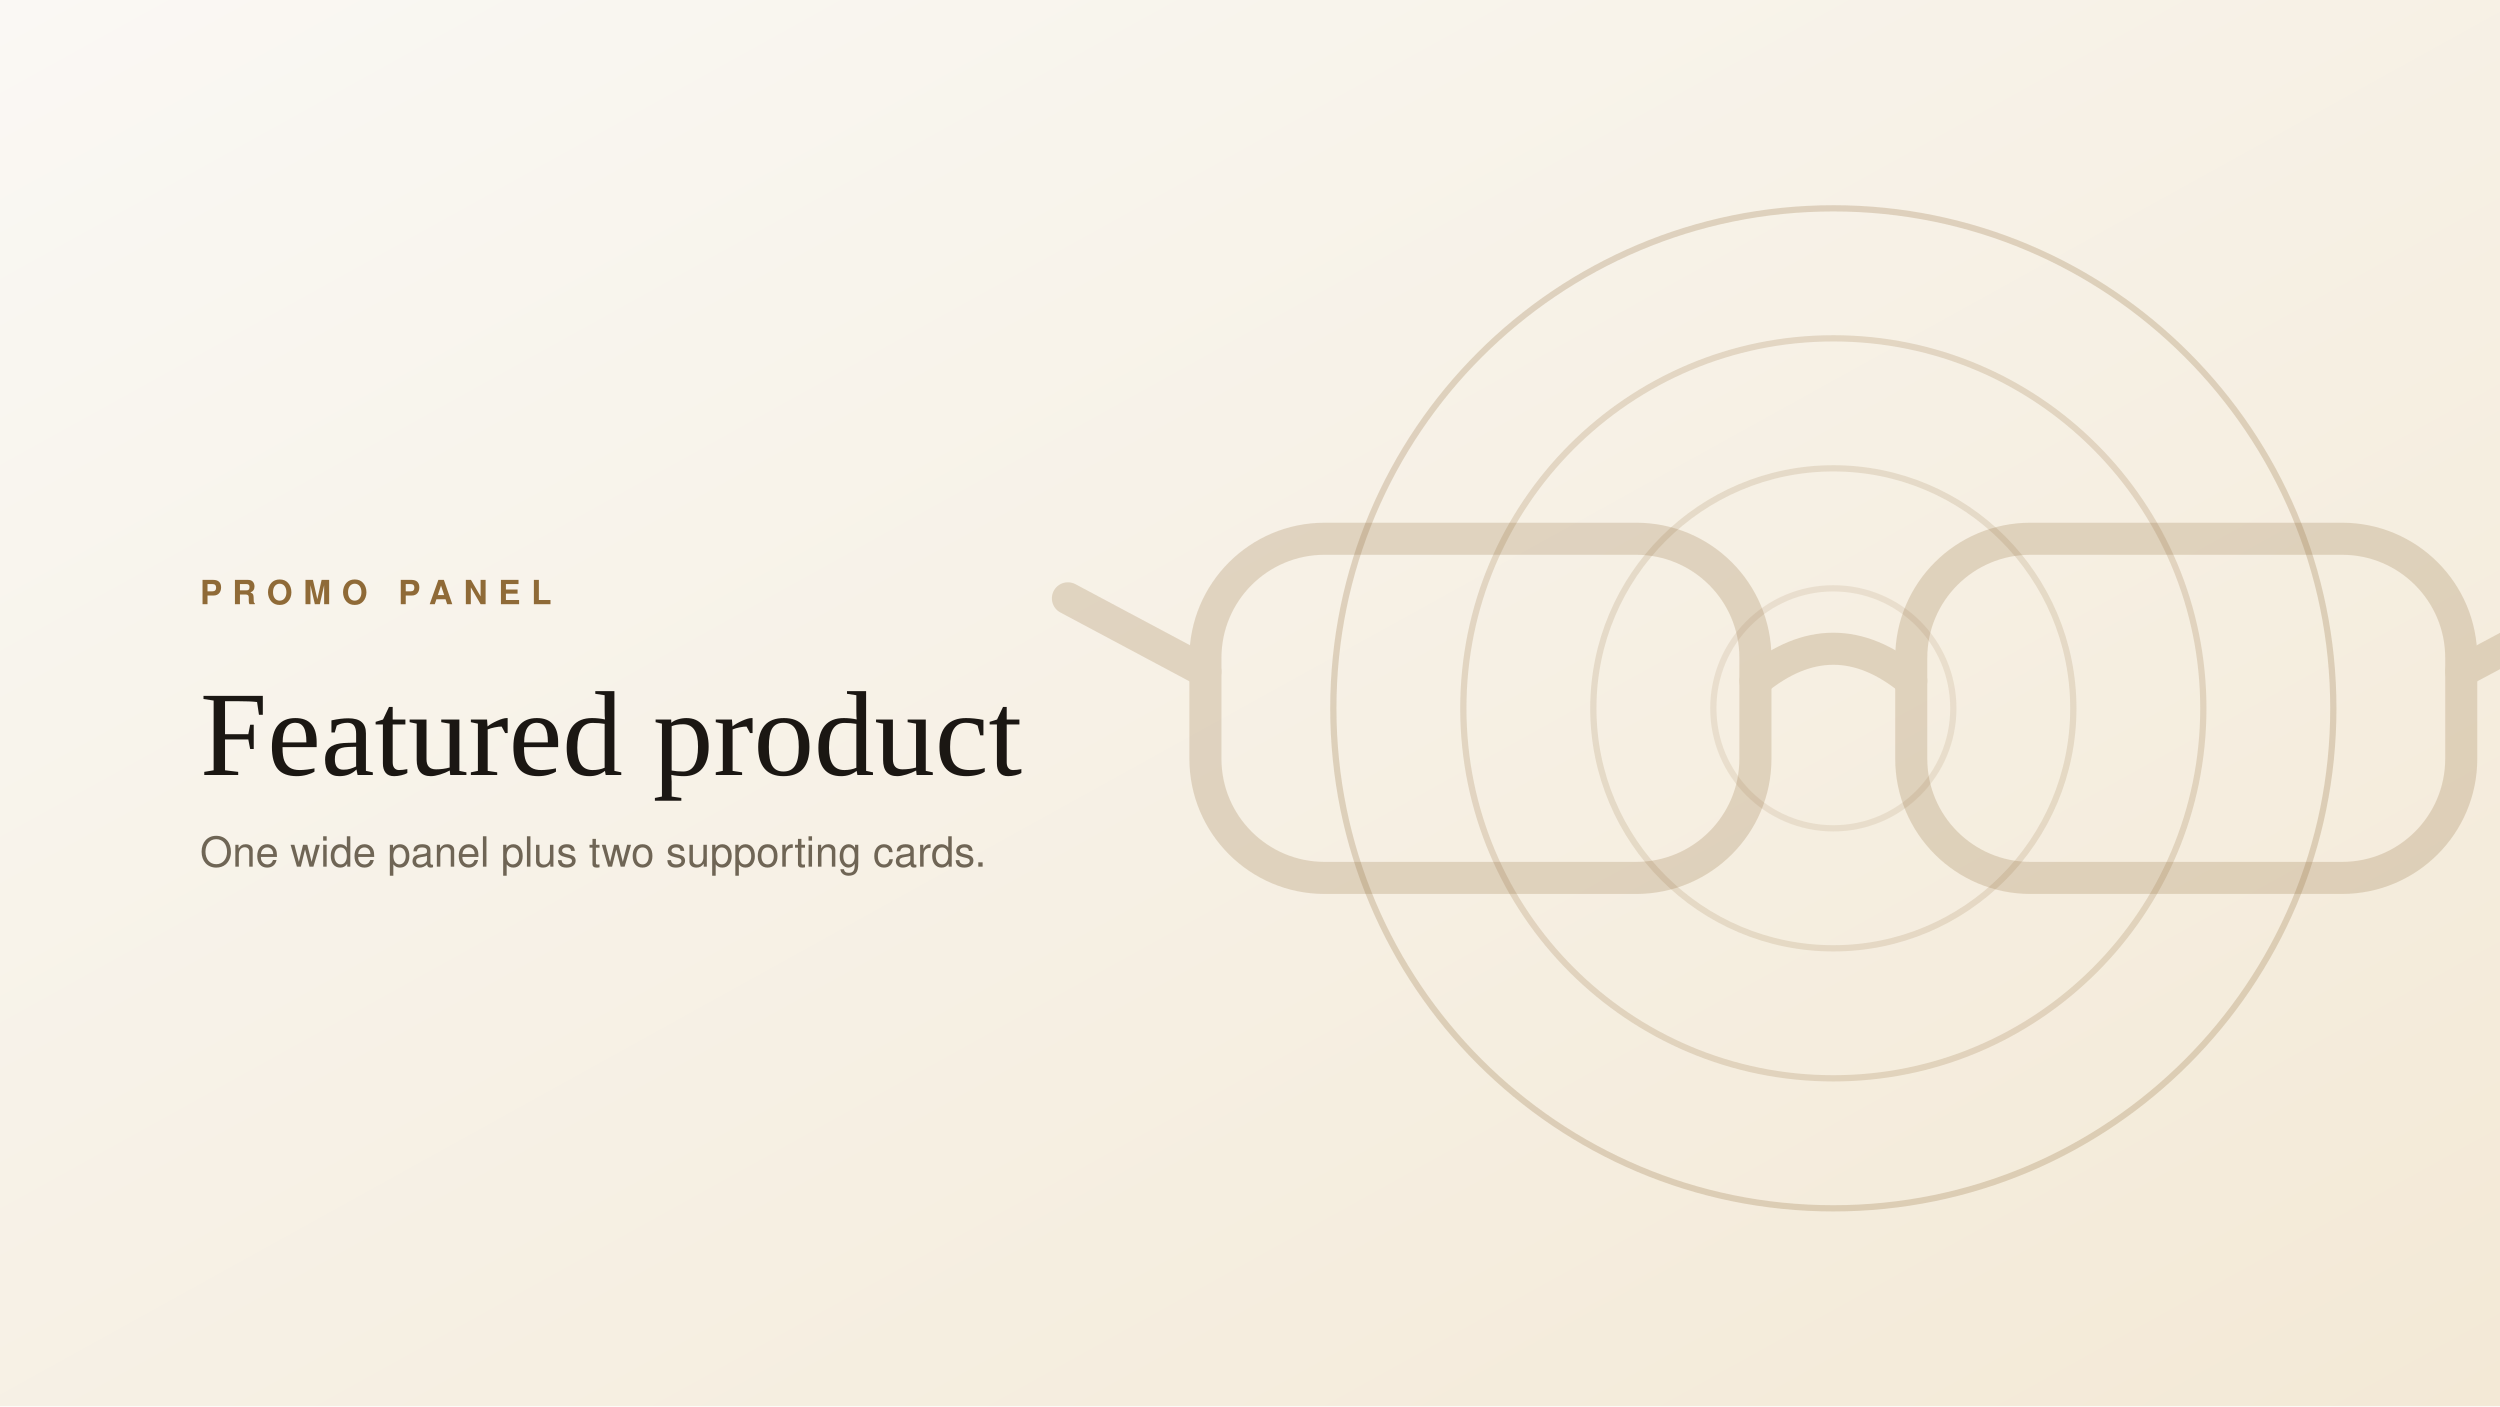
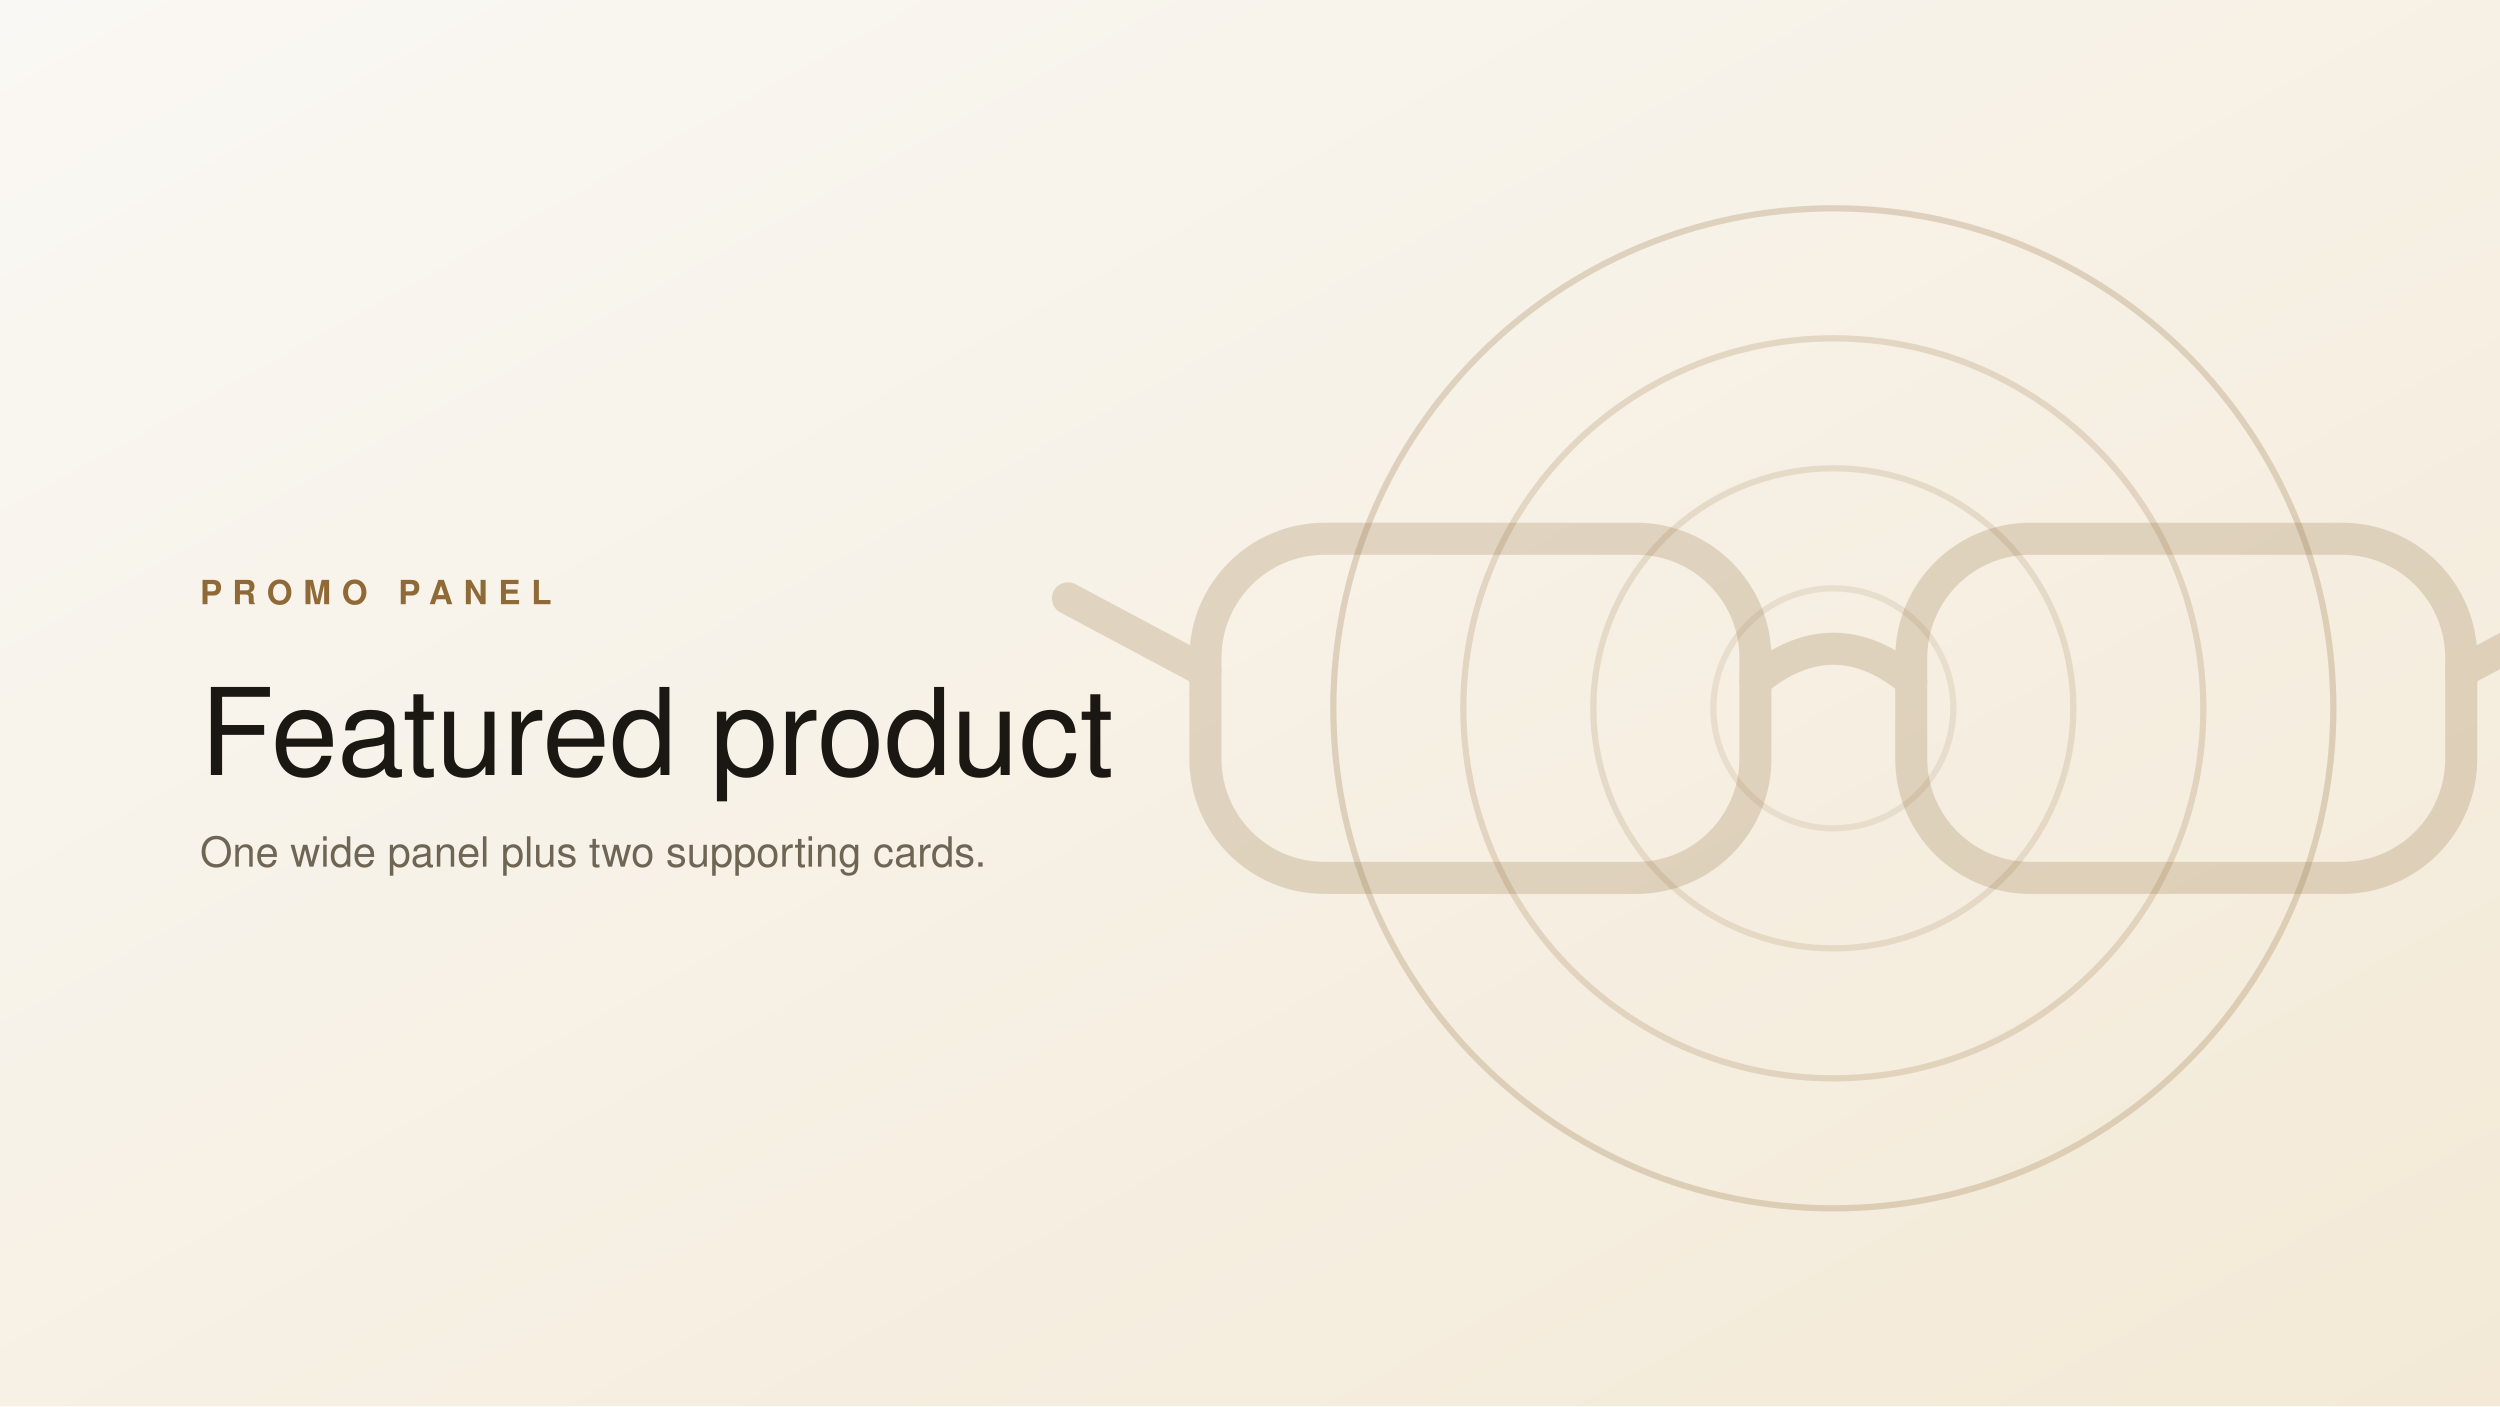
<svg xmlns="http://www.w3.org/2000/svg" viewBox="0 0 1200 675" width="1200" height="675" role="img">
  <defs>
    <linearGradient id="bg" x1="0" y1="0" x2="1" y2="1">
      <stop offset="0" stop-color="#FAF8F4" />
      <stop offset="1" stop-color="#F3E9D6" />
    </linearGradient>
  </defs>
  <rect width="1200" height="675" fill="url(#bg)" />
  <circle cx="880" cy="340" r="240.0" fill="none" stroke="#8F6A37" stroke-width="3" opacity="0.240" />
  <circle cx="880" cy="340" r="177.6" fill="none" stroke="#8F6A37" stroke-width="3" opacity="0.202" />
  <circle cx="880" cy="340" r="115.2" fill="none" stroke="#8F6A37" stroke-width="3" opacity="0.163" />
  <circle cx="880" cy="340" r="57.6" fill="none" stroke="#8F6A37" stroke-width="3" opacity="0.125" />
  <g fill="none" stroke="#8F6A37" stroke-width="15.4" opacity="0.22" stroke-linecap="round">
    <rect x="578.6" y="258.6" width="264.0" height="162.8" rx="57.2" />
    <rect x="917.4" y="258.6" width="264.0" height="162.8" rx="57.2" />
    <path d="M842.6 326.8 q 37.4 -30.8 74.8 0" />
    <path d="M578.6 322.4 l -66.0 -35.2" />
    <path d="M1181.4 322.4 l 66.0 -35.2" />
  </g>
  <text x="96" y="290" font-family="'Helvetica Neue',Helvetica,Arial,sans-serif" font-size="16" font-weight="700" fill="#8F6A37" text-anchor="start" letter-spacing="0.32em">PROMO PANEL</text>
-   <text x="96" y="372" font-family="Georgia,'Times New Roman',serif" font-size="58" font-weight="400" fill="#1B1713" text-anchor="start">Featured product</text>
+   <text x="96" y="372" font-family="'Helvetica Neue',Helvetica,Arial,sans-serif" font-size="58" font-weight="400" fill="#1B1713" text-anchor="start">Featured product</text>
  <text x="96" y="416" font-family="'Helvetica Neue',Helvetica,Arial,sans-serif" font-size="20" font-weight="400" fill="#6F6555" text-anchor="start">One wide panel plus two supporting cards.</text>
</svg>
